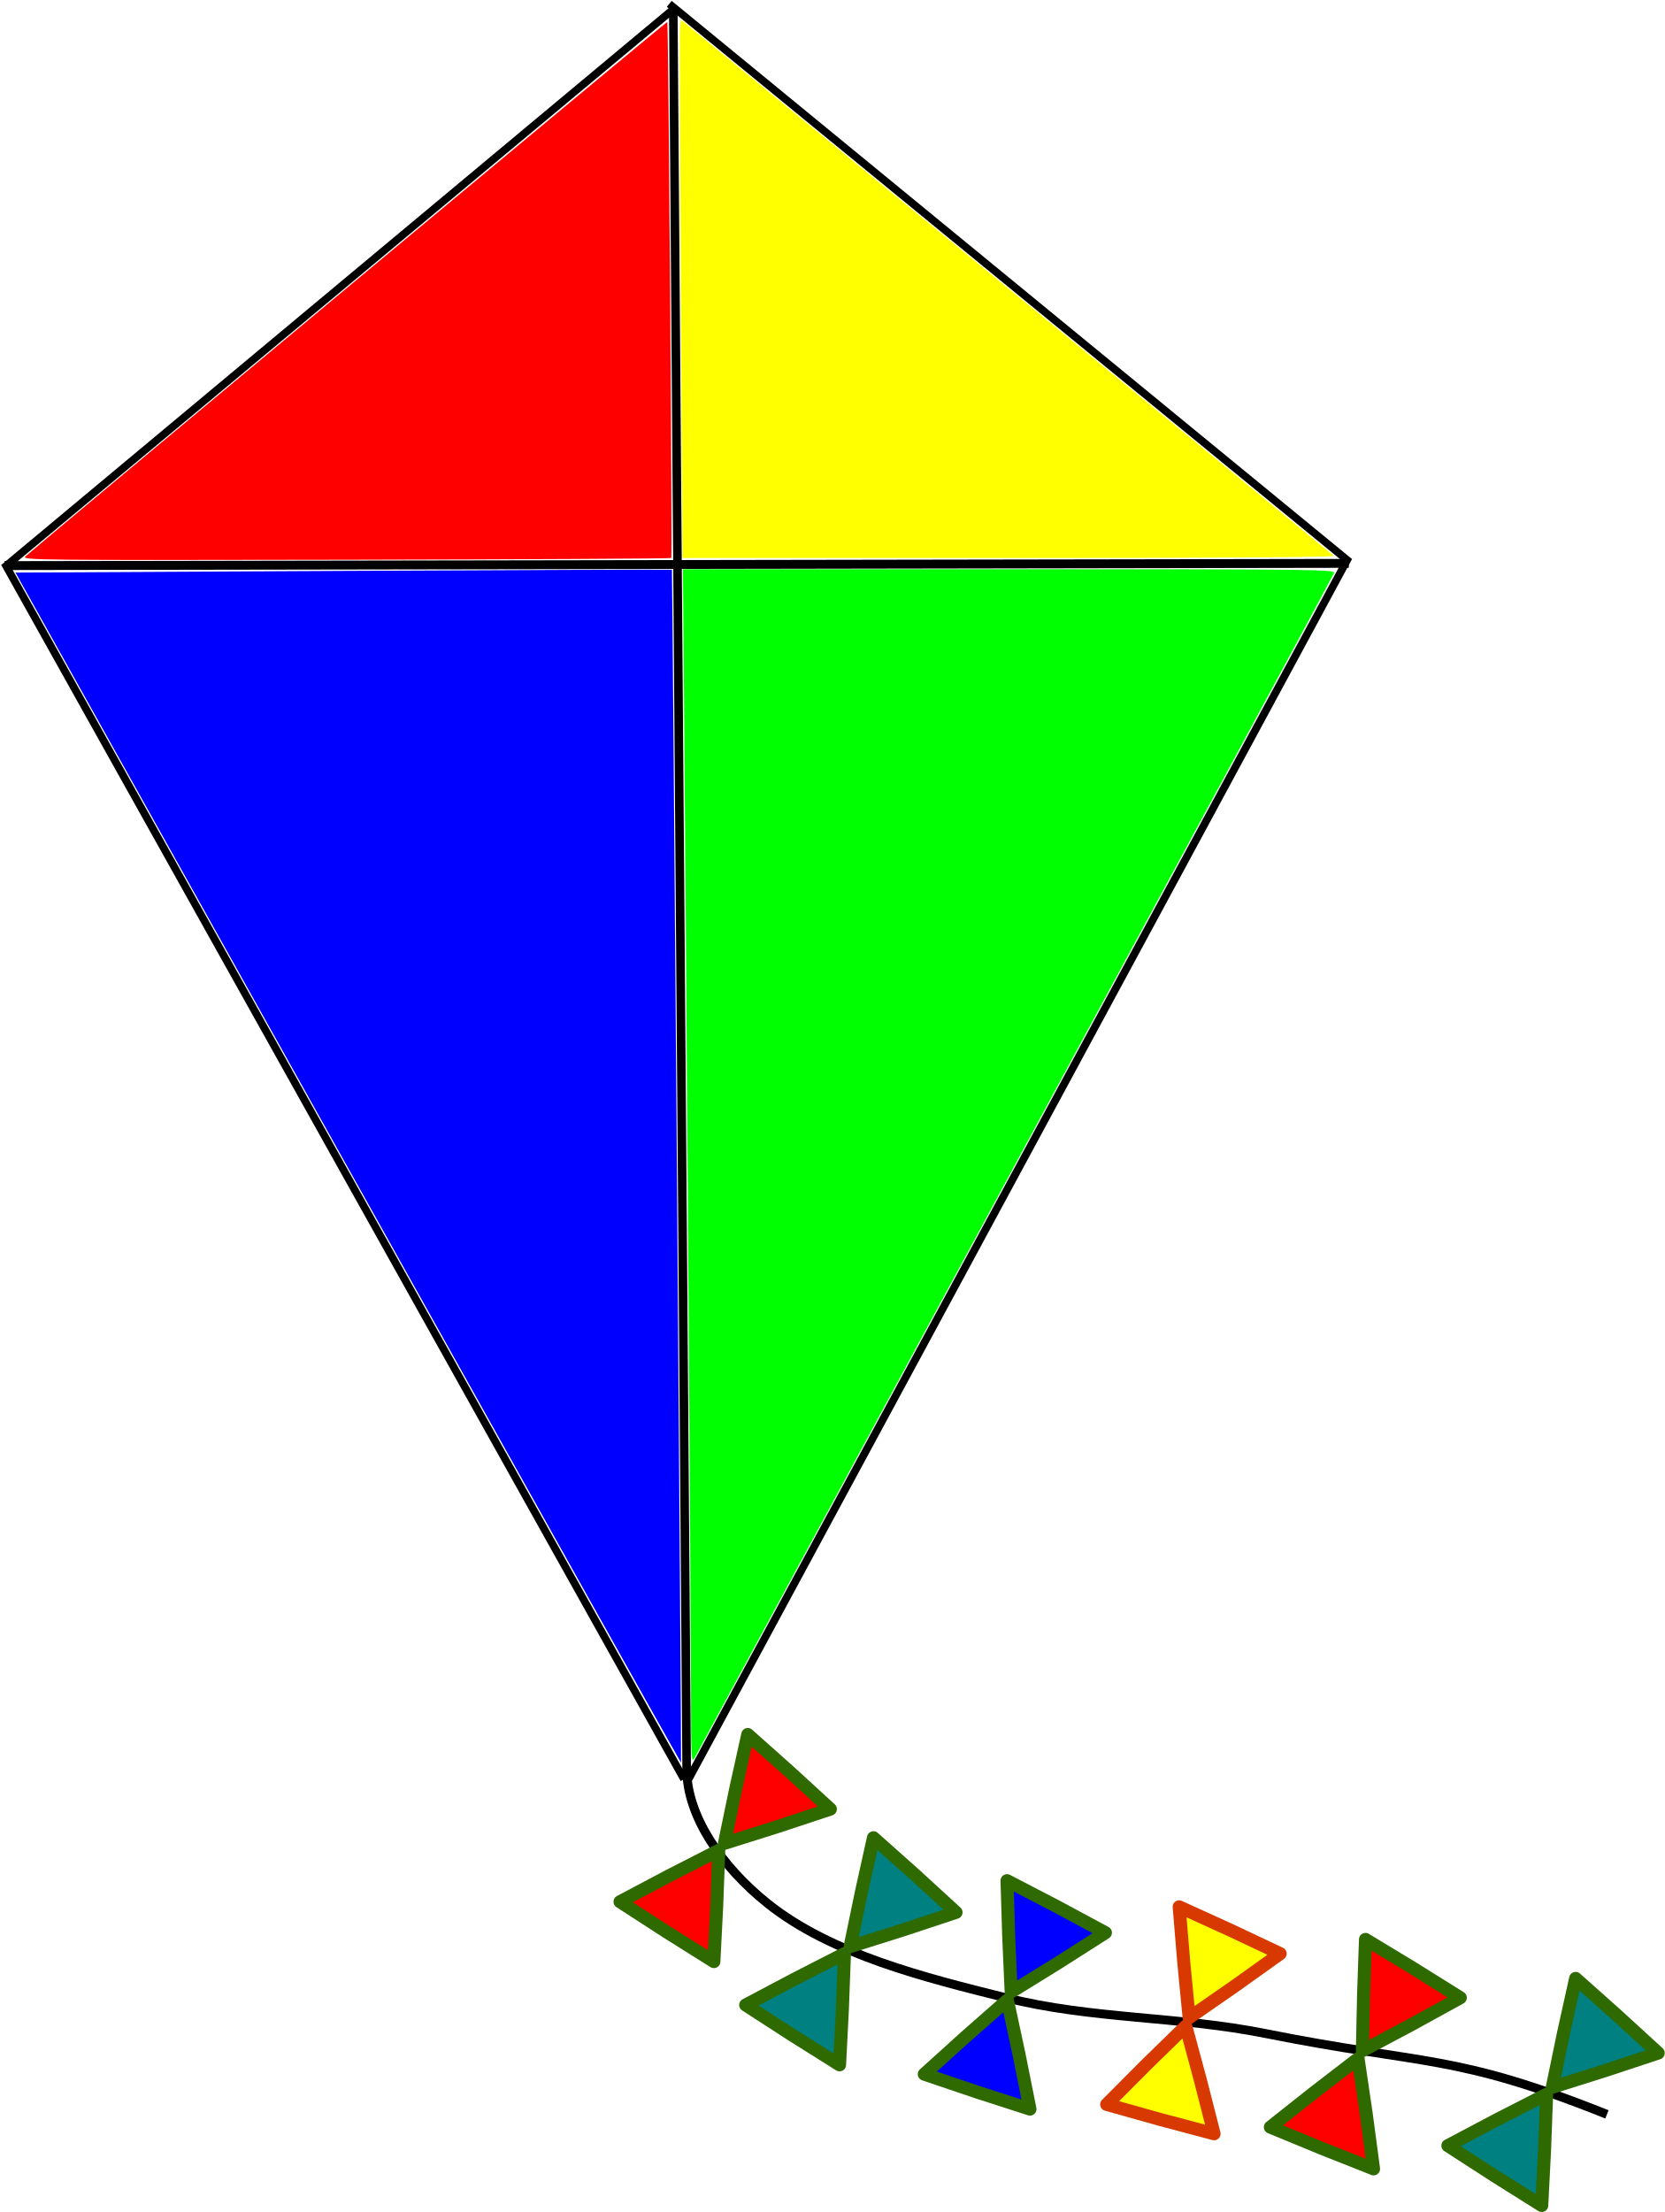
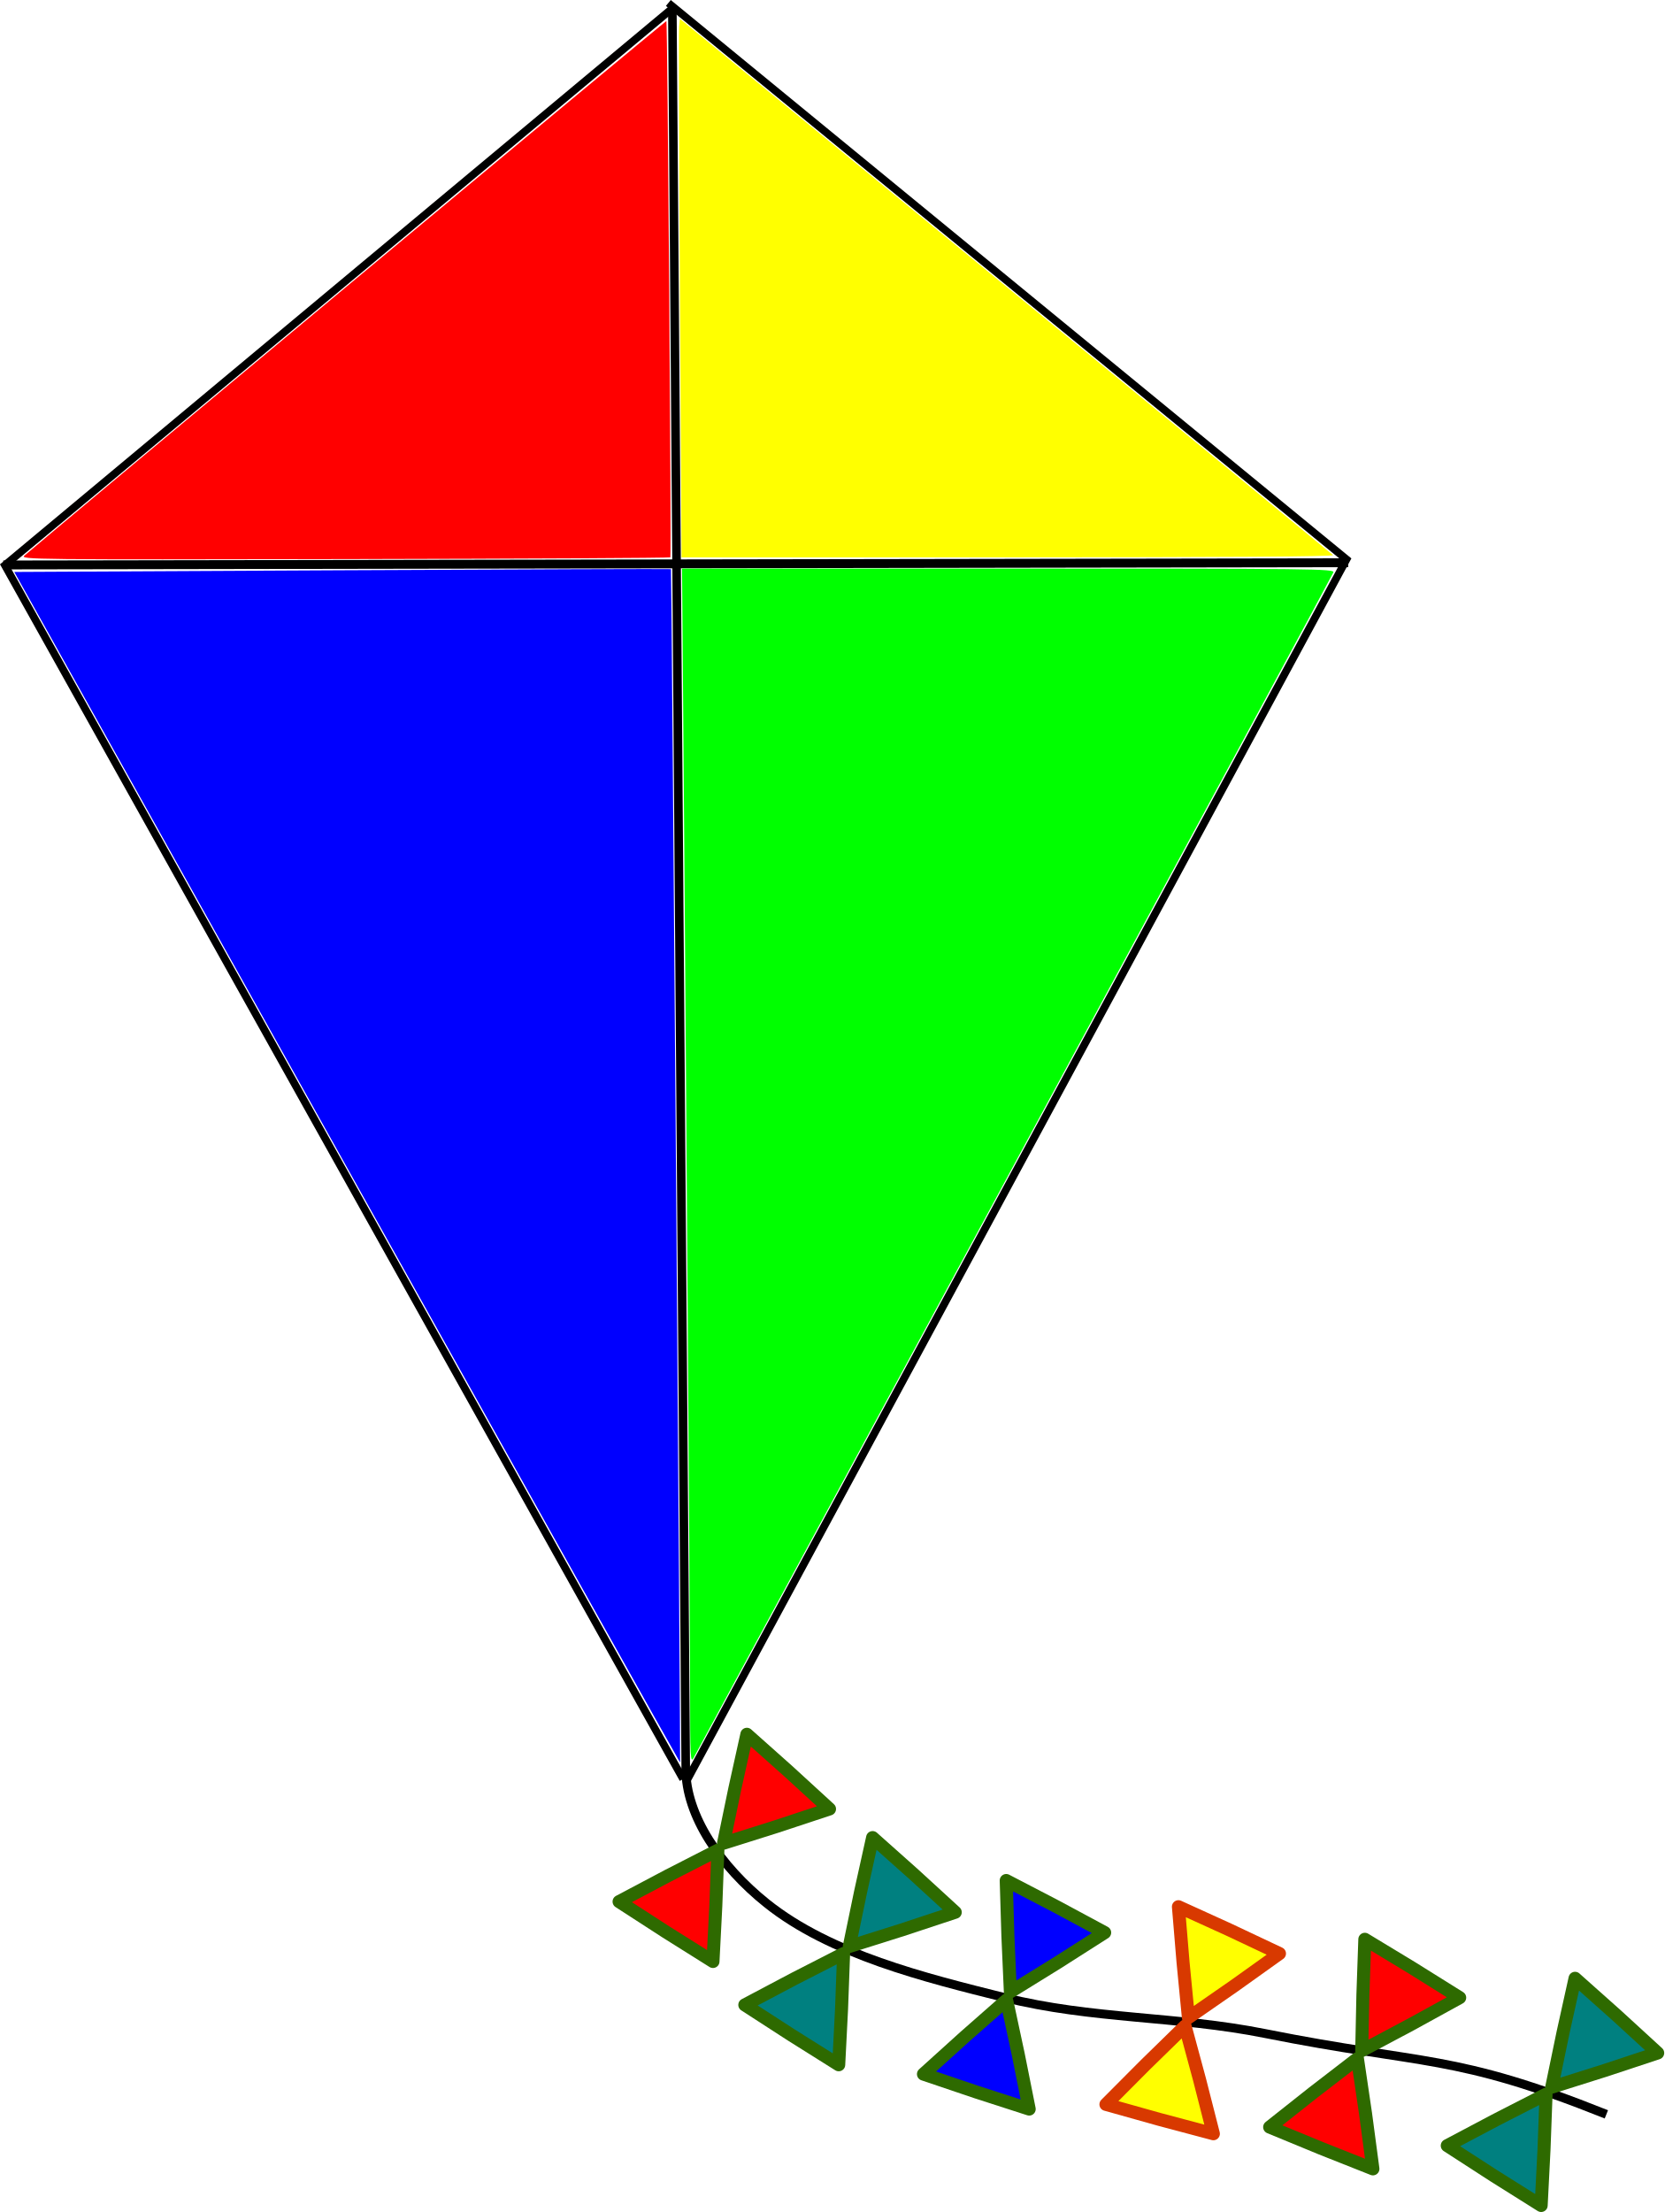
- <svg xmlns="http://www.w3.org/2000/svg" width="187.318" height="248.868" id="svg2" version="1.0">
+ <svg xmlns="http://www.w3.org/2000/svg" width="96.312" height="128" id="svg2" version="1.0">
  <defs id="defs4">
    </defs>
-   <g id="layer1" transform="translate(-41.42133,-1.507462)" />
-   <g id="layer2" transform="translate(-41.42133,-1.507462)">
-     <path style="fill:none;fill-rule:evenodd;stroke:#000000;stroke-width:0.86px;stroke-linecap:butt;stroke-linejoin:miter;stroke-opacity:1" d="M 116.729,1.938 L 193.009,64.513 L 118.672,202.102" id="path2412" />
-     <path style="fill:none;fill-rule:evenodd;stroke:#000000;stroke-width:0.857px;stroke-linecap:butt;stroke-linejoin:miter;stroke-opacity:1" d="M 117.438,2.331 L 42.102,65.172 L 118.385,201.685" id="path2414" />
-     <path style="fill:none;fill-rule:evenodd;stroke:#000000;stroke-width:1px;stroke-linecap:butt;stroke-linejoin:miter;stroke-opacity:1" d="M 41.921,65.142 L 193.192,64.89" id="path2416" />
-     <path style="fill:none;fill-rule:evenodd;stroke:#000000;stroke-width:0.965;stroke-linecap:butt;stroke-linejoin:miter;stroke-miterlimit:4;stroke-dasharray:none;stroke-opacity:1" d="M 117.178,2.499 L 118.693,201.526" id="path2418" />
-     <path style="fill:none;fill-rule:evenodd;stroke:#000000;stroke-width:1px;stroke-linecap:butt;stroke-linejoin:miter;stroke-opacity:1" d="M 118.693,200.503 C 118.678,205.817 122.627,211.529 127.784,215.655 C 135.01,221.436 145.64,224.033 154.553,226.261 C 164.4,228.723 173.866,228.306 183.848,230.302 C 201.897,233.912 204.99,232.496 222.234,239.393" id="path3210" />
-     <path style="opacity:1;fill:#ff0000;fill-opacity:1;stroke:#2e6a00;stroke-width:1.465;stroke-linejoin:round;stroke-miterlimit:4;stroke-dasharray:none;stroke-opacity:1" id="path3212" d="M 27.779,-27.287 L 21.833,-25.32 L 15.86,-23.436 L 17.13,-29.569 L 18.485,-35.683 L 23.161,-31.517 L 27.779,-27.287 z" transform="translate(107.0762,232.3351)" />
-     <path style="opacity:1;fill:#ff0000;fill-opacity:1;stroke:#2e6a00;stroke-width:1.465;stroke-linejoin:round;stroke-miterlimit:4;stroke-dasharray:none;stroke-opacity:1" id="path3214" d="M 27.779,-27.287 L 21.833,-25.32 L 15.86,-23.436 L 17.13,-29.569 L 18.485,-35.683 L 23.161,-31.517 L 27.779,-27.287 z" transform="matrix(0.6371731,0.7707207,-0.7707207,0.6371731,83.01781,218.1776)" />
-     <path transform="translate(121.2183,243.9518)" d="M 27.779,-27.287 L 21.833,-25.32 L 15.86,-23.436 L 17.13,-29.569 L 18.485,-35.683 L 23.161,-31.517 L 27.779,-27.287 z" id="path3216" style="opacity:1;fill:#008080;fill-opacity:1;stroke:#2e6a00;stroke-width:1.465;stroke-linejoin:round;stroke-miterlimit:4;stroke-dasharray:none;stroke-opacity:1" />
-     <path transform="matrix(0.6371731,0.7707207,-0.7707207,0.6371731,97.15995,229.7943)" d="M 27.779,-27.287 L 21.833,-25.32 L 15.86,-23.436 L 17.13,-29.569 L 18.485,-35.683 L 23.161,-31.517 L 27.779,-27.287 z" id="path3218" style="opacity:1;fill:#008080;fill-opacity:1;stroke:#2e6a00;stroke-width:1.465;stroke-linejoin:round;stroke-miterlimit:4;stroke-dasharray:none;stroke-opacity:1" />
-     <path transform="matrix(0.969335,-0.2457429,0.2457429,0.969335,145.5833,252.2282)" d="M 27.779,-27.287 L 21.833,-25.32 L 15.86,-23.436 L 17.13,-29.569 L 18.485,-35.683 L 23.161,-31.517 L 27.779,-27.287 z" id="path3222" style="opacity:1;fill:#0000ff;fill-opacity:1;stroke:#2e6a00;stroke-width:1.465;stroke-linejoin:round;stroke-miterlimit:4;stroke-dasharray:none;stroke-opacity:1" />
-     <path transform="matrix(0.8070334,0.5905058,-0.5905058,0.8070334,118.7836,244.417)" d="M 27.779,-27.287 L 21.833,-25.32 L 15.86,-23.436 L 17.13,-29.569 L 18.485,-35.683 L 23.161,-31.517 L 27.779,-27.287 z" id="path3224" style="opacity:1;fill:#0000ff;fill-opacity:1;stroke:#2e6a00;stroke-width:1.465;stroke-linejoin:round;stroke-miterlimit:4;stroke-dasharray:none;stroke-opacity:1" />
-     <path transform="matrix(0.9551065,-0.2962625,0.2962625,0.9551065,167.0188,255.6002)" d="M 27.779,-27.287 L 21.833,-25.32 L 15.86,-23.436 L 17.13,-29.569 L 18.485,-35.683 L 23.161,-31.517 L 27.779,-27.287 z" id="path3226" style="opacity:1;fill:#ffff00;fill-opacity:1;stroke:#d83900;stroke-width:1.465;stroke-linejoin:round;stroke-miterlimit:4;stroke-dasharray:none;stroke-opacity:1" />
-     <path transform="matrix(0.8369039,0.5473499,-0.5473499,0.8369039,139.8461,249.2059)" d="M 27.779,-27.287 L 21.833,-25.32 L 15.86,-23.436 L 17.13,-29.569 L 18.485,-35.683 L 23.161,-31.517 L 27.779,-27.287 z" id="path3228" style="opacity:1;fill:#ffff00;fill-opacity:1;stroke:#d83900;stroke-width:1.465;stroke-linejoin:round;stroke-miterlimit:4;stroke-dasharray:none;stroke-opacity:1" />
-     <path style="opacity:1;fill:#ff0000;fill-opacity:1;stroke:#2e6a00;stroke-width:1.465;stroke-linejoin:round;stroke-miterlimit:4;stroke-dasharray:none;stroke-opacity:1" id="path3230" d="M 27.779,-27.287 L 21.833,-25.32 L 15.86,-23.436 L 17.13,-29.569 L 18.485,-35.683 L 23.161,-31.517 L 27.779,-27.287 z" transform="matrix(0.9832555,-0.1822324,0.1822324,0.9832555,183.3949,258.1611)" />
-     <path style="opacity:1;fill:#ff0000;fill-opacity:1;stroke:#2e6a00;stroke-width:1.465;stroke-linejoin:round;stroke-miterlimit:4;stroke-dasharray:none;stroke-opacity:1" id="path3232" d="M 27.779,-27.287 L 21.833,-25.32 L 15.86,-23.436 L 17.13,-29.569 L 18.485,-35.683 L 23.161,-31.517 L 27.779,-27.287 z" transform="matrix(0.7669542,0.6417018,-0.6417018,0.7669542,157.1595,248.6249)" />
-     <path transform="translate(200.228,259.7767)" d="M 27.779,-27.287 L 21.833,-25.32 L 15.86,-23.436 L 17.13,-29.569 L 18.485,-35.683 L 23.161,-31.517 L 27.779,-27.287 z" id="path3234" style="opacity:1;fill:#008080;fill-opacity:1;stroke:#2e6a00;stroke-width:1.465;stroke-linejoin:round;stroke-miterlimit:4;stroke-dasharray:none;stroke-opacity:1" />
-     <path transform="matrix(0.6371731,0.7707207,-0.7707207,0.6371731,176.1697,245.6192)" d="M 27.779,-27.287 L 21.833,-25.32 L 15.86,-23.436 L 17.13,-29.569 L 18.485,-35.683 L 23.161,-31.517 L 27.779,-27.287 z" id="path3236" style="opacity:1;fill:#008080;fill-opacity:1;stroke:#2e6a00;stroke-width:1.465;stroke-linejoin:round;stroke-miterlimit:4;stroke-dasharray:none;stroke-opacity:1" />
-     <path style="opacity:1;fill:#ff0000;fill-opacity:1;stroke:#d83900;stroke-width:0;stroke-linejoin:round;stroke-miterlimit:4;stroke-dasharray:none;stroke-opacity:1" d="M 44.289,64.103 C 46.793,61.905 116.448,3.911 116.508,3.974 C 116.632,4.104 117.079,64.146 116.956,64.287 C 116.896,64.356 100.406,64.444 80.312,64.482 C 45.324,64.547 43.8,64.531 44.289,64.103 L 44.289,64.103 z" id="path3171" />
-     <path style="opacity:1;fill:#ffff00;fill-opacity:1;stroke:#d83900;stroke-width:0;stroke-linejoin:round;stroke-miterlimit:4;stroke-dasharray:none;stroke-opacity:1" d="M 118.031,34.929 C 117.93,18.782 117.888,5.155 117.937,4.645 L 118.025,3.719 L 154.631,33.751 C 174.764,50.268 191.35,63.896 191.489,64.035 C 191.656,64.202 179.422,64.287 154.977,64.287 L 118.213,64.287 L 118.031,34.929 z" id="path3173" />
-     <path style="opacity:1;fill:#0000ff;fill-opacity:1;stroke:#d83900;stroke-width:0;stroke-linejoin:round;stroke-miterlimit:4;stroke-dasharray:none;stroke-opacity:1" d="M 80.584,132.901 L 43.16,65.928 L 80.067,65.739 C 100.366,65.635 116.997,65.579 117.025,65.613 C 117.086,65.689 118.112,199.752 118.051,199.824 C 118.028,199.851 101.167,169.736 80.584,132.901 L 80.584,132.901 z" id="path3175" />
-     <path style="opacity:1;fill:#00ff00;fill-opacity:1;stroke:#d83900;stroke-width:0;stroke-linejoin:round;stroke-miterlimit:4;stroke-dasharray:none;stroke-opacity:1" d="M 119.173,191.187 C 119.166,183.843 118.6,104.252 118.341,74.072 L 118.268,65.549 L 154.981,65.549 C 189.397,65.549 191.683,65.576 191.529,65.978 C 191.439,66.213 175.306,96.129 155.678,132.458 C 136.049,168.787 119.808,198.851 119.586,199.268 C 119.208,199.976 119.181,199.441 119.173,191.187 L 119.173,191.187 z" id="path3177" />
+   <g id="layer1" transform="translate(-86.991,-61.99012)" />
+   <g id="layer2" transform="translate(-86.991,-61.99012)">
+     <g id="g856" transform="matrix(0.5145312,0,0,0.5145312,65.60976,61.16428)">
+       <path id="path2412" d="M 116.729,1.938 193.009,64.513 118.672,202.102" style="fill:none;fill-rule:evenodd;stroke:#000000;stroke-width:0.86px;stroke-linecap:butt;stroke-linejoin:miter;stroke-opacity:1" />
+       <path id="path2414" d="M 117.438,2.331 42.102,65.172 118.385,201.685" style="fill:none;fill-rule:evenodd;stroke:#000000;stroke-width:0.857px;stroke-linecap:butt;stroke-linejoin:miter;stroke-opacity:1" />
+       <path id="path2416" d="M 41.921,65.142 193.192,64.89" style="fill:none;fill-rule:evenodd;stroke:#000000;stroke-width:1px;stroke-linecap:butt;stroke-linejoin:miter;stroke-opacity:1" />
+       <path id="path2418" d="M 117.178,2.499 118.693,201.526" style="fill:none;fill-rule:evenodd;stroke:#000000;stroke-width:0.965;stroke-linecap:butt;stroke-linejoin:miter;stroke-miterlimit:4;stroke-dasharray:none;stroke-opacity:1" />
+       <path id="path3210" d="m 118.693,200.503 c -0.015,5.314 3.934,11.026 9.091,15.152 7.226,5.781 17.855,8.378 26.769,10.607 9.847,2.462 19.312,2.044 29.294,4.041 18.049,3.61 21.142,2.194 38.386,9.091" style="fill:none;fill-rule:evenodd;stroke:#000000;stroke-width:1px;stroke-linecap:butt;stroke-linejoin:miter;stroke-opacity:1" />
+       <path transform="translate(107.0762,232.3351)" d="m 27.779,-27.287 -5.946,1.966 -5.973,1.884 1.27,-6.133 1.354,-6.115 4.676,4.166 z" id="path3212" style="opacity:1;fill:#ff0000;fill-opacity:1;stroke:#2e6a00;stroke-width:1.465;stroke-linejoin:round;stroke-miterlimit:4;stroke-dasharray:none;stroke-opacity:1" />
+       <path transform="rotate(50.41865,-190.2187,197.2625)" d="m 27.779,-27.287 -5.946,1.966 -5.973,1.884 1.27,-6.133 1.354,-6.115 4.676,4.166 z" id="path3214" style="opacity:1;fill:#ff0000;fill-opacity:1;stroke:#2e6a00;stroke-width:1.465;stroke-linejoin:round;stroke-miterlimit:4;stroke-dasharray:none;stroke-opacity:1" />
+       <path style="opacity:1;fill:#008080;fill-opacity:1;stroke:#2e6a00;stroke-width:1.465;stroke-linejoin:round;stroke-miterlimit:4;stroke-dasharray:none;stroke-opacity:1" id="path3216" d="m 27.779,-27.287 -5.946,1.966 -5.973,1.884 1.27,-6.133 1.354,-6.115 4.676,4.166 z" transform="translate(121.2183,243.9518)" />
+       <path style="opacity:1;fill:#008080;fill-opacity:1;stroke:#2e6a00;stroke-width:1.465;stroke-linejoin:round;stroke-miterlimit:4;stroke-dasharray:none;stroke-opacity:1" id="path3218" d="m 27.779,-27.287 -5.946,1.966 -5.973,1.884 1.27,-6.133 1.354,-6.115 4.676,4.166 z" transform="rotate(50.41865,-195.4858,218.0913)" />
+       <path style="opacity:1;fill:#0000ff;fill-opacity:1;stroke:#2e6a00;stroke-width:1.465;stroke-linejoin:round;stroke-miterlimit:4;stroke-dasharray:none;stroke-opacity:1" id="path3222" d="m 27.779,-27.287 -5.946,1.966 -5.973,1.884 1.27,-6.133 1.354,-6.115 4.676,4.166 z" transform="rotate(-14.22574,1083.445,-457.2235)" />
+       <path style="opacity:1;fill:#0000ff;fill-opacity:1;stroke:#2e6a00;stroke-width:1.465;stroke-linejoin:round;stroke-miterlimit:4;stroke-dasharray:none;stroke-opacity:1" id="path3224" d="m 27.779,-27.287 -5.946,1.966 -5.973,1.884 1.27,-6.133 1.354,-6.115 4.676,4.166 z" transform="rotate(36.19291,-314.584,303.956)" />
+       <path style="opacity:1;fill:#ffff00;fill-opacity:1;stroke:#d83900;stroke-width:1.465;stroke-linejoin:round;stroke-miterlimit:4;stroke-dasharray:none;stroke-opacity:1" id="path3226" d="m 27.779,-27.287 -5.946,1.966 -5.973,1.884 1.27,-6.133 1.354,-6.115 4.676,4.166 z" transform="rotate(-17.23326,926.8927,-423.298)" />
+       <path style="opacity:1;fill:#ffff00;fill-opacity:1;stroke:#d83900;stroke-width:1.465;stroke-linejoin:round;stroke-miterlimit:4;stroke-dasharray:none;stroke-opacity:1" id="path3228" d="m 27.779,-27.287 -5.946,1.966 -5.973,1.884 1.27,-6.133 1.354,-6.115 4.676,4.166 z" transform="rotate(33.18539,-348.2439,359.2645)" />
+       <path transform="rotate(-10.49982,1496.495,-868.8734)" d="m 27.779,-27.287 -5.946,1.966 -5.973,1.884 1.27,-6.133 1.354,-6.115 4.676,4.166 z" id="path3230" style="opacity:1;fill:#ff0000;fill-opacity:1;stroke:#2e6a00;stroke-width:1.465;stroke-linejoin:round;stroke-miterlimit:4;stroke-dasharray:none;stroke-opacity:1" />
+       <path transform="rotate(39.91884,-263.72,340.6852)" d="m 27.779,-27.287 -5.946,1.966 -5.973,1.884 1.27,-6.133 1.354,-6.115 4.676,4.166 z" id="path3232" style="opacity:1;fill:#ff0000;fill-opacity:1;stroke:#2e6a00;stroke-width:1.465;stroke-linejoin:round;stroke-miterlimit:4;stroke-dasharray:none;stroke-opacity:1" />
+       <path style="opacity:1;fill:#008080;fill-opacity:1;stroke:#2e6a00;stroke-width:1.465;stroke-linejoin:round;stroke-miterlimit:4;stroke-dasharray:none;stroke-opacity:1" id="path3234" d="m 27.779,-27.287 -5.946,1.966 -5.973,1.884 1.27,-6.133 1.354,-6.115 4.676,4.166 z" transform="translate(200.228,259.7767)" />
+       <path style="opacity:1;fill:#008080;fill-opacity:1;stroke:#2e6a00;stroke-width:1.465;stroke-linejoin:round;stroke-miterlimit:4;stroke-dasharray:none;stroke-opacity:1" id="path3236" d="m 27.779,-27.287 -5.946,1.966 -5.973,1.884 1.27,-6.133 1.354,-6.115 4.676,4.166 z" transform="rotate(50.41865,-172.7886,309.9203)" />
+       <path id="path3171" d="m 44.289,64.103 c 2.505,-2.197 72.159,-60.191 72.219,-60.129 0.124,0.13 0.571,60.172 0.448,60.313 -0.06,0.069 -16.55,0.157 -36.644,0.195 -34.989,0.066 -36.512,0.05 -36.024,-0.379 z" style="opacity:1;fill:#ff0000;fill-opacity:1;stroke:#d83900;stroke-width:0;stroke-linejoin:round;stroke-miterlimit:4;stroke-dasharray:none;stroke-opacity:1" />
+       <path id="path3173" d="m 118.031,34.929 c -0.1,-16.147 -0.143,-29.774 -0.094,-30.284 l 0.088,-0.926 36.606,30.032 c 20.133,16.518 36.719,30.145 36.858,30.284 0.167,0.167 -12.067,0.252 -36.512,0.252 h -36.764 z" style="opacity:1;fill:#ffff00;fill-opacity:1;stroke:#d83900;stroke-width:0;stroke-linejoin:round;stroke-miterlimit:4;stroke-dasharray:none;stroke-opacity:1" />
+       <path id="path3175" d="M 80.584,132.901 43.16,65.928 80.067,65.739 c 20.299,-0.104 36.93,-0.161 36.958,-0.126 0.062,0.076 1.087,134.139 1.026,134.211 -0.024,0.028 -16.884,-30.088 -37.467,-66.923 z" style="opacity:1;fill:#0000ff;fill-opacity:1;stroke:#d83900;stroke-width:0;stroke-linejoin:round;stroke-miterlimit:4;stroke-dasharray:none;stroke-opacity:1" />
+       <path id="path3177" d="m 119.173,191.187 c -0.007,-7.344 -0.572,-86.935 -0.832,-117.115 l -0.073,-8.523 h 36.713 c 34.416,0 36.703,0.027 36.548,0.428 -0.09,0.236 -16.224,30.152 -35.852,66.481 -19.628,36.329 -35.869,66.393 -36.092,66.81 -0.378,0.708 -0.405,0.173 -0.413,-8.081 z" style="opacity:1;fill:#00ff00;fill-opacity:1;stroke:#d83900;stroke-width:0;stroke-linejoin:round;stroke-miterlimit:4;stroke-dasharray:none;stroke-opacity:1" />
+     </g>
  </g>
</svg>
